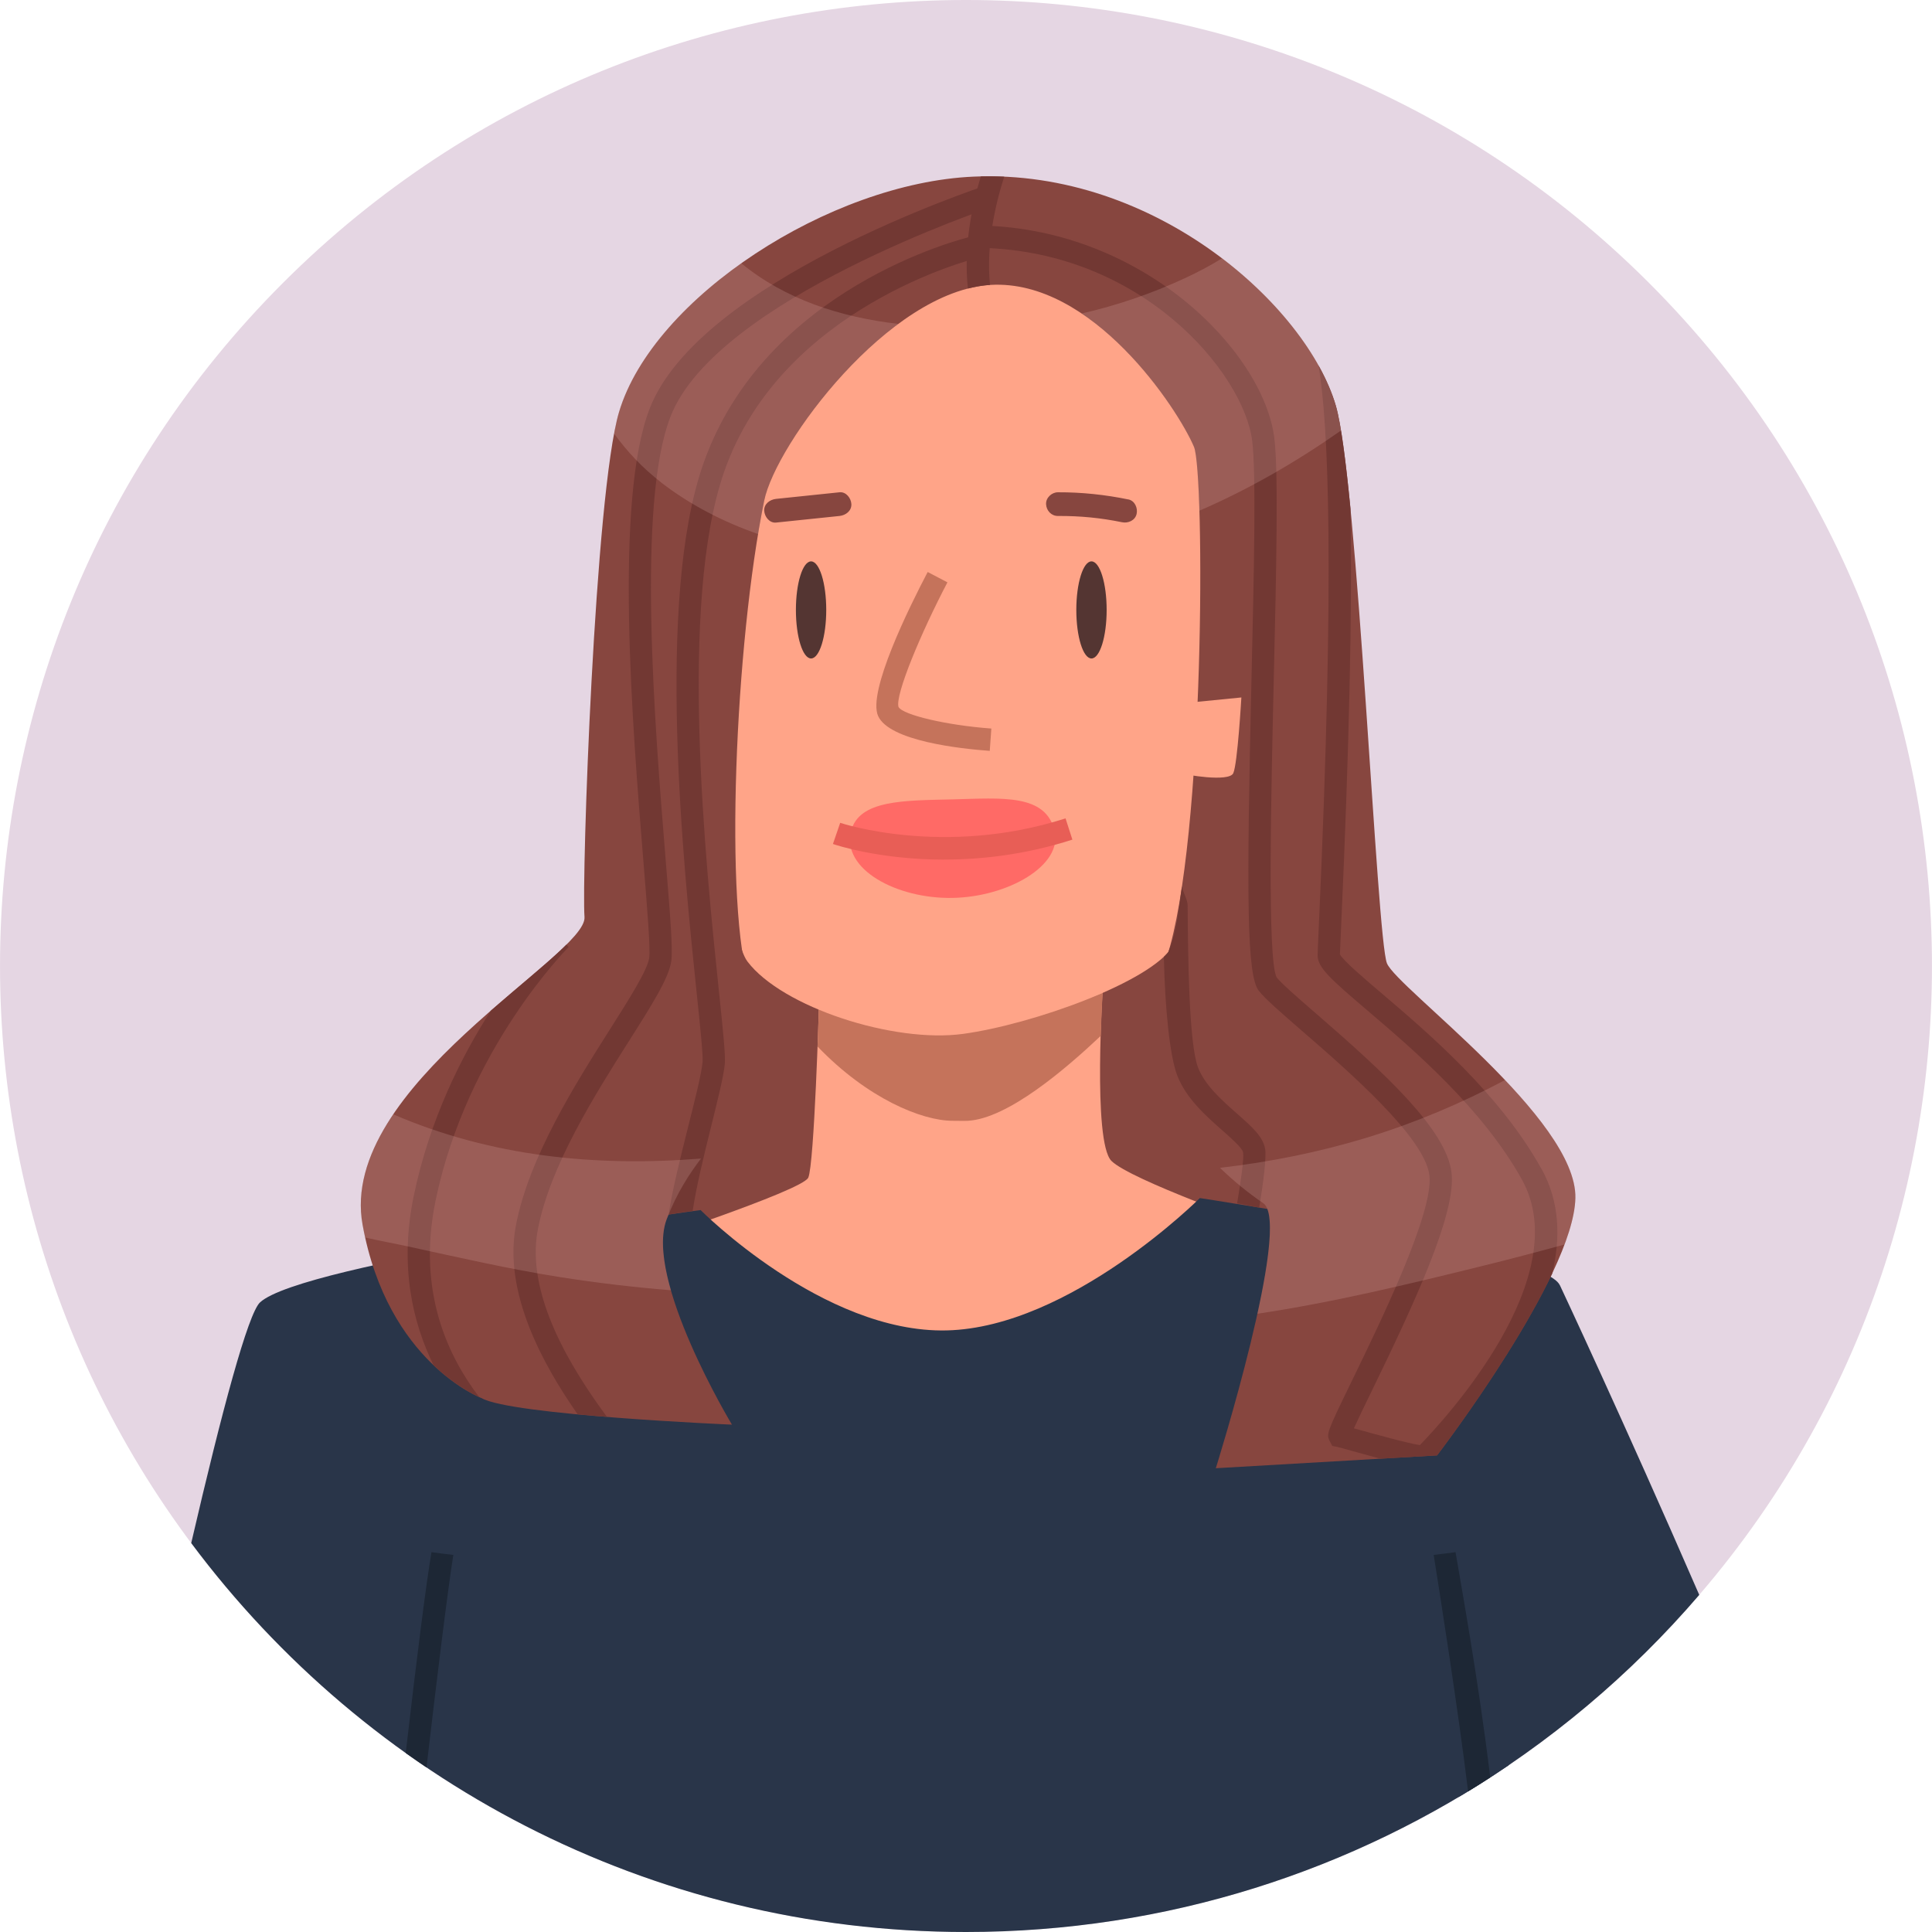
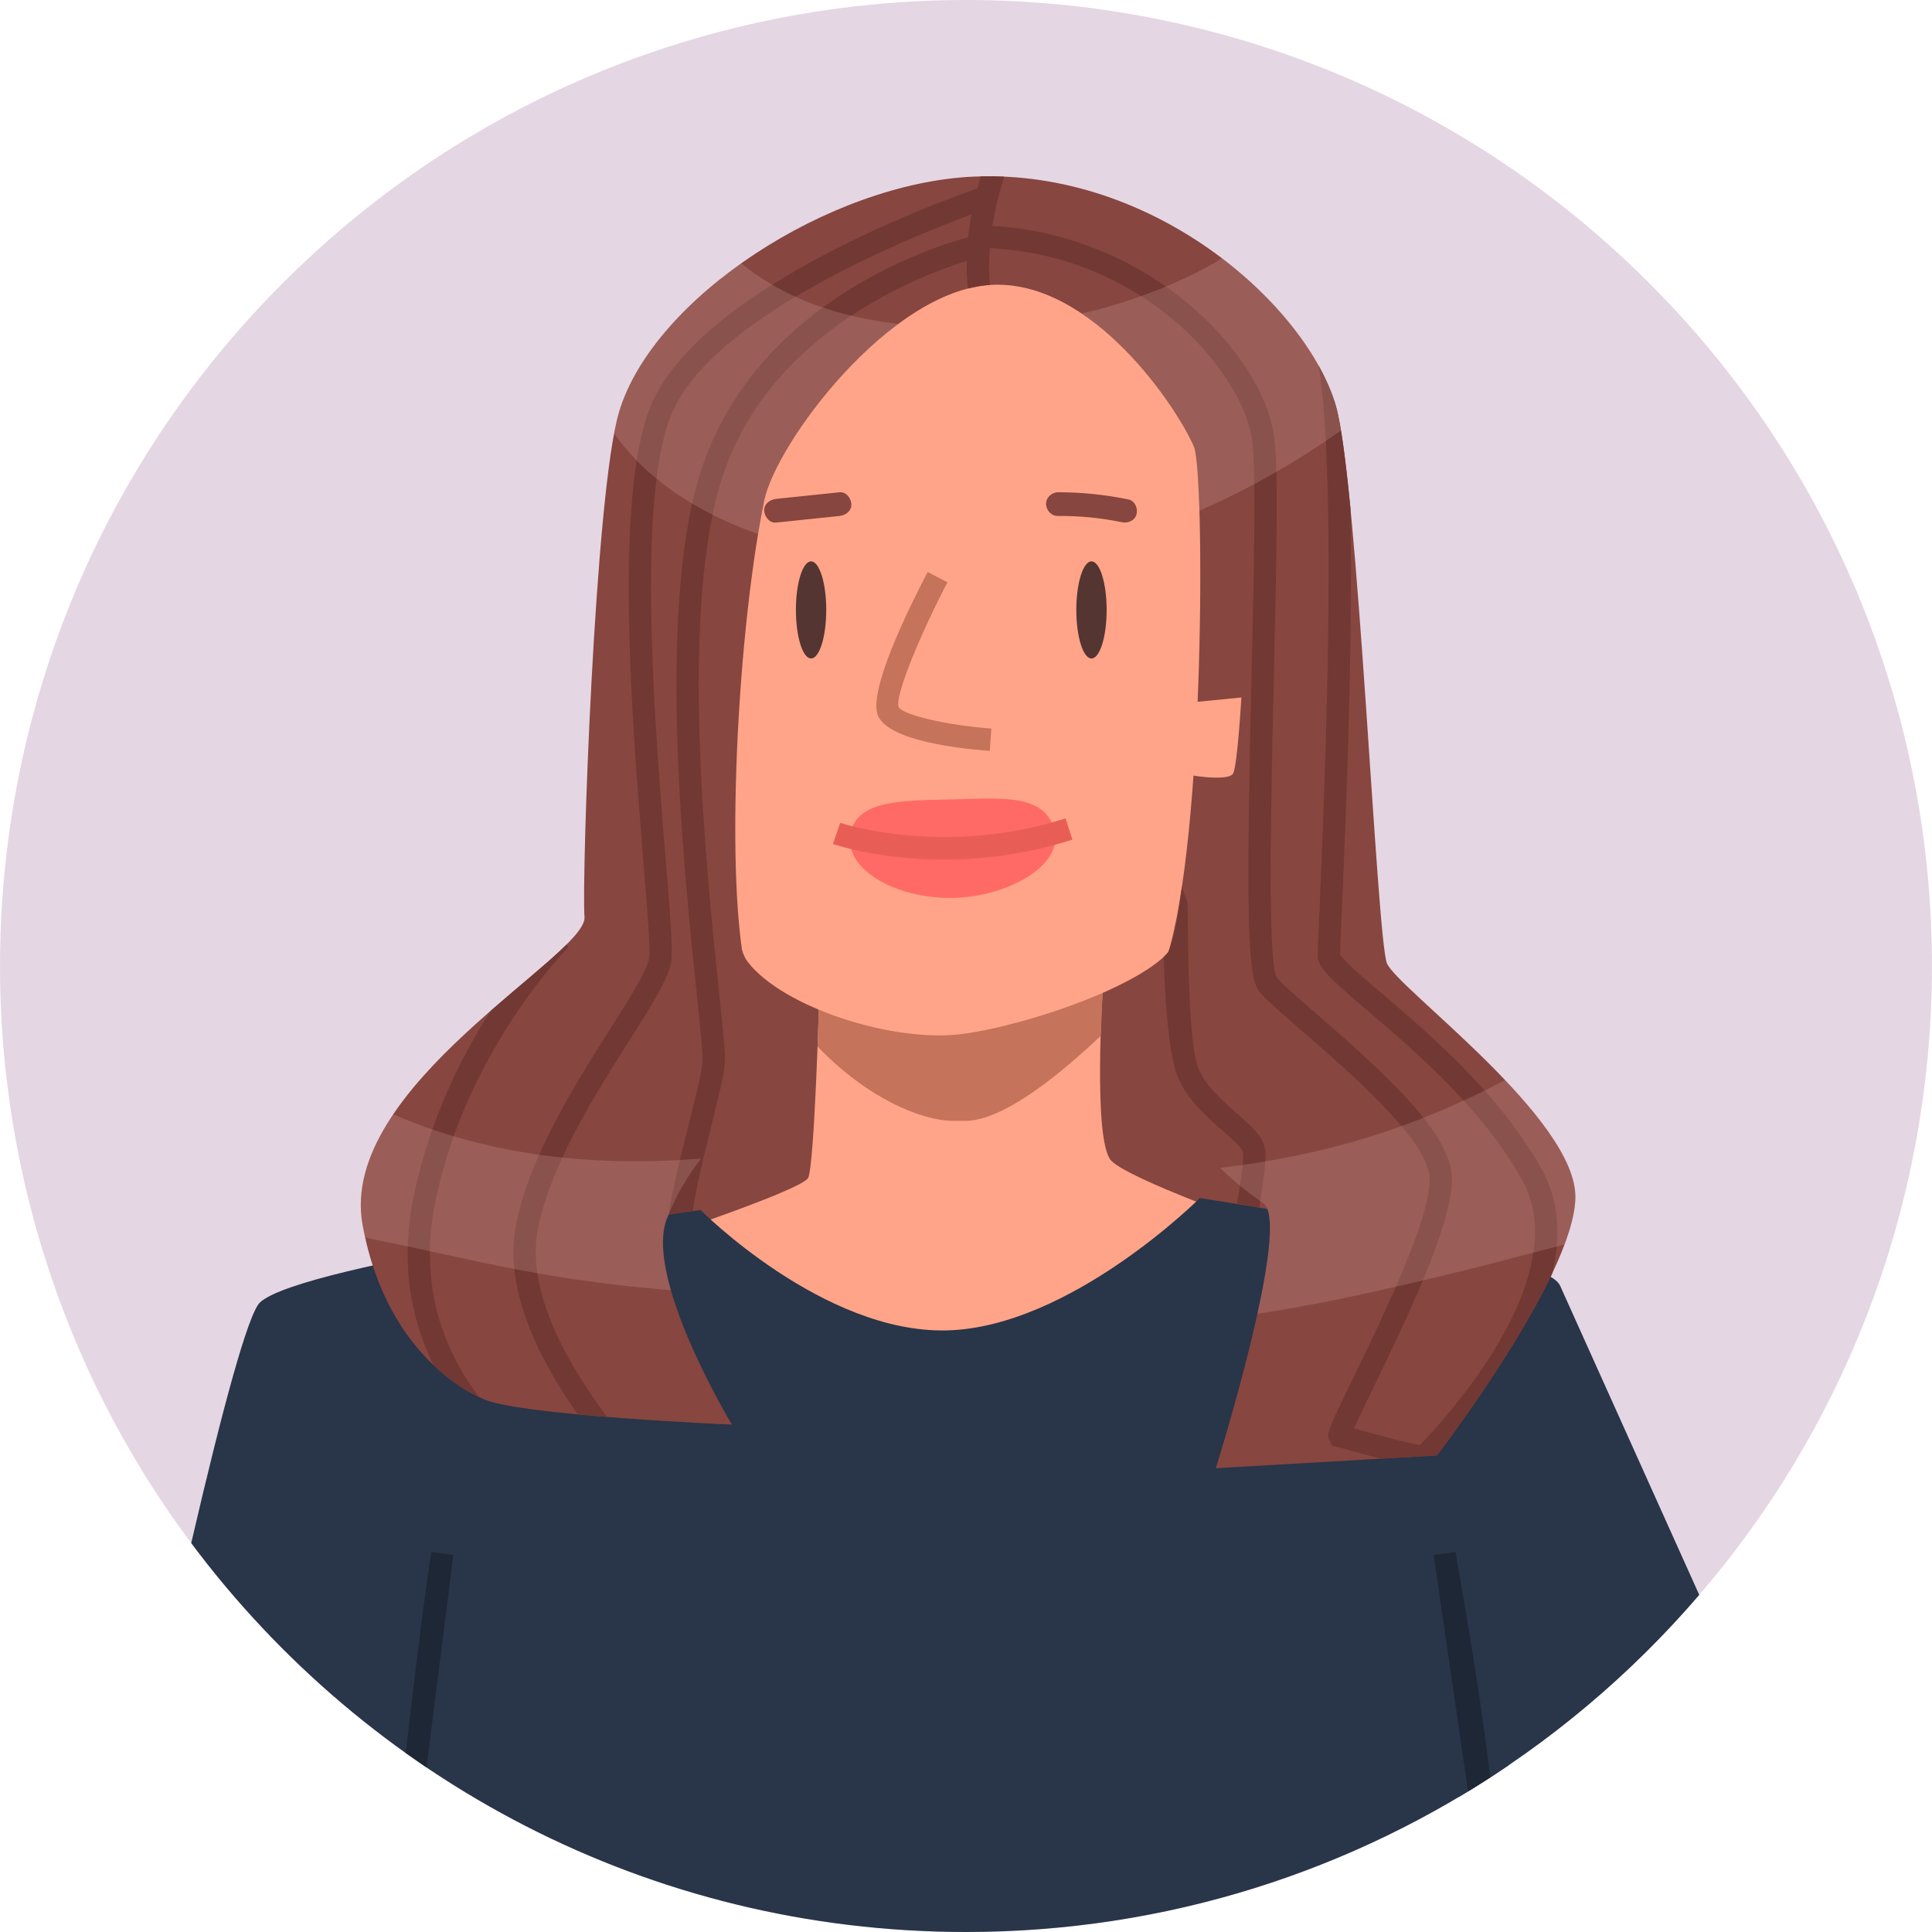
- <svg xmlns="http://www.w3.org/2000/svg" data-name="Layer 2" viewBox="0 0 412.71 412.71">
-   <g data-name="—ÎÓÈ_1">
-     <g data-name="M">
-       <circle cx="206.35" cy="206.35" r="206.35" transform="rotate(-45 206.351 206.346)" style="fill:#e5d6e3;stroke-width:0" />
-       <path d="M158.47 195.89c-1.01 3.93-30.83 75.53-30.83 75.53s92.06 39.7 92.4 37.34c.33-2.35 68.29-58.77 68.29-58.77s-13.12-62.28-15.81-62.62c-2.69-.34-114.04 8.52-114.04 8.52z" style="fill:#87463f;stroke-width:0" />
-       <path d="M174.96 214.01c0 .77-1.02 34.76-2.3 37.56-1.28 2.81-38 14.79-38 14.79s44.12 27.03 68.85 24.99c24.74-2.04 66.3-29.33 66.3-29.33s-28.31-9.95-32.39-14.03c-4.08-4.08-1.79-37.82-1.79-37.82L174.94 214z" style="fill:#ffa488;stroke-width:0" />
-       <path d="M206.8 239.42c8.52-.52 20.73-10.96 28.34-18.14.12-3.9.29-7.23.4-9.2-7.36 2.84-21.62 7.95-30.36 8.49-4.46.27-13.27-.58-30.23-5.95-.04 1.33-.14 4.72-.3 8.94 10.63 11.09 22.28 15.86 28.85 15.86.65 0 2.7.04 3.3 0z" style="fill:#c5735b;stroke-width:0" />
-       <path d="M152.52 96.22c-.25 1.19-.26 99.42 7.15 109.18 7.4 9.76 31.22 17.48 46.03 15.46 14.81-2.02 40.2-11.07 44.91-18.81 4.71-7.74 10.6-105.83 7.24-113.57-3.36-7.74-28.6-33.31-53.5-33.65s-49.8 31.63-51.82 41.39z" style="fill:#ffa488;stroke-width:0" />
-       <ellipse cx="173.26" cy="130.29" rx="3.24" ry="10.37" style="fill:#543532;stroke-width:0" />
-       <ellipse cx="233.16" cy="130.29" rx="3.24" ry="10.37" style="fill:#543532;stroke-width:0" />
-       <path d="M211.43 160.4c-6.37-.46-21.44-2.11-23.85-7.45-2.31-5.13 6.63-23.22 10.59-30.76l4.22 2.21c-5.67 10.81-11.22 24.09-10.45 26.62.92 1.71 10.38 3.93 19.83 4.61l-.34 4.76z" style="fill:#c5735b;stroke-width:0" />
-       <path d="m179.34 105.16-13.56 1.41c-1.31.14-2.6 1.07-2.53 2.53.06 1.25 1.12 2.68 2.53 2.53l13.56-1.41c1.31-.14 2.59-1.07 2.53-2.53-.06-1.25-1.12-2.68-2.53-2.53zM241.03 106.69c-4.95-1.02-9.99-1.55-15.04-1.53-1.32 0-2.59 1.16-2.53 2.53.06 1.37 1.11 2.54 2.53 2.53 4.84-.02 9.15.41 13.7 1.34 1.29.27 2.79-.37 3.11-1.77.29-1.26-.38-2.83-1.77-3.11z" style="fill:#87463f;stroke-width:0" />
-       <path d="M256.31 255.93s-27.64 27.63-54.06 28.27c-26.42.64-52.59-25.71-52.59-25.71s-85.12 11.4-94.11 19.72c-2.56 2.37-8.12 23.04-14.7 51.42 37.62 50.43 97.75 83.08 165.5 83.08 42.97 0 82.86-13.14 115.9-35.6 6.91-53.28 12.37-99.45 10.96-102.56-3.41-7.57-76.9-18.62-76.9-18.62z" style="fill:#293549;stroke-width:0" />
-       <path d="M86.66 374.46c1.47 1.05 2.95 2.08 4.45 3.09 2-17.23 4.49-37.63 5.73-45.39-1.56-.18-3.12-.37-4.67-.59-1.15 6.87-2.99 21.24-5.5 42.89z" style="fill:#1d2735;stroke-width:0" />
-       <path d="M311.58 383.89a207.232 207.232 0 0 0 51.41-43.19c-16.24-37.36-29.77-66.15-29.77-66.15l-21.64 109.34z" style="fill:#293549;stroke-width:0" />
-       <path d="M102.87 298.66s-20.08-7.53-25.42-37.05c-5.34-29.51 48.04-57.41 47.41-65.72s2.19-90.48 7.38-107.88c7.3-24.45 45.03-48.94 75.75-50.28 38.96-1.7 71.25 27.87 77.37 48.95 4.71 16.21 8.72 113.77 10.92 119.11s40.64 33.19 40.25 50.14-29.56 54.97-29.56 54.97l-47.25 2.74s16.43-52.37 10.12-56.63c-6.32-4.27-14.01-11.46-15-15.18-.34-1.27-12.75-15.48-5.64-37.19 8.29-25.34 8.15-103.78 5.86-109.18-3.47-8.19-21.72-35.87-43.45-34.6s-45.88 33.93-48.36 46.07c-6.2 30.32-8.67 87.17-3 104 5.72 16.97-3.89 25.7-4.28 27.26-1.24 4.96-8.59 9.51-13.53 22.2s13.92 43.94 13.92 43.94-47.24-2.01-53.49-5.67z" style="fill:#87463f;stroke-width:0" />
-       <path d="M329.26 249.66c-8.86-15.96-24.08-28.92-34.14-37.49-3.84-3.27-8.18-6.97-8.89-8.3.02-.81.13-3.13.27-6.2 1.73-38.17 2.39-67.74 1.98-89.05-.99-10.2-2.04-18.22-3.12-21.94-.8-2.75-2.06-5.65-3.7-8.61 2.1 12.33 3.53 43.31.08 119.38-.19 4.19-.27 6.07-.27 6.65 0 2.57 2.72 5.02 10.57 11.7 9.8 8.35 24.62 20.97 33.07 36.18 11.6 20.89-16.54 51.31-21.8 56.72-2.54-.37-10.08-2.47-13.09-3.31-.37-.1-.7-.19-1-.28.87-1.93 2.35-4.99 3.81-7.97 9.17-18.85 18.05-37.97 17.05-46.58-1.06-9.2-14.27-21.33-28.88-33.99-3.94-3.41-7.35-6.37-8.5-7.79-1.99-4.02-1.18-38.72-.59-64.08.52-22.5 1.02-43.75.11-51.11-2.29-18.52-28.45-45.43-64.21-45.43v4.77c35.7 0 57.7 26.85 59.48 41.24.87 7.02.38 28.1-.14 50.42-1.1 47.43-1.03 63.78 1.56 67.07 1.38 1.75 4.65 4.58 9.17 8.51 9.85 8.53 26.33 22.82 27.27 30.93.92 7.95-10.48 31.37-16.6 43.95-5.27 10.83-5.45 11.3-4.73 12.74l.57 1.08 1.14.23c.3.06 1.78.47 3.22.88 2.28.64 4.23 1.17 5.91 1.62l12.13-.7s16.15-21.06 24.58-38.82c1.83-7.6 1.64-15.36-2.28-22.41z" style="fill:#723833;stroke-width:0" />
-       <path d="M270.25 245.44c-.4-2.61-2.87-4.79-6-7.55-3.22-2.84-6.87-6.06-8.33-9.86-1.99-5.17-2.14-24.32-2.22-34.62-.01-1.38-1.2-3.14-1.21-4.1-.73 4.84-1.01 9.32-2.87 13.93-.13.32-1 1.15-1 1.15.24 11.02 1.27 21.23 2.86 25.35 1.88 4.89 6.17 8.68 9.62 11.72 1.82 1.6 4.31 3.8 4.45 4.7.2 1.28-.4 5.73-1.29 10.94 1.59.12 3.14.67 4.73.85.87-5.2 1.56-10.61 1.27-12.52z" style="fill:#723833;stroke-width:0" />
-       <path d="M181.8 177.54c1.7-6.68 11.24-6.53 21.71-6.78s19.89-1.28 21.78 6.78c1.73 7.38-10.03 14.05-21.78 14.27-11.9.23-23.79-6.09-21.71-14.27z" style="fill:#ff6a66;stroke-width:0" />
-       <path d="M201.69 183.63c-13.8 0-23.16-3.13-23.76-3.34l1.55-4.51-.77 2.25.77-2.26c.22.08 22.2 7.38 48.14-.95l1.46 4.54c-10.04 3.23-19.45 4.26-27.38 4.26z" style="fill:#e85e56;stroke-width:0" />
-       <path d="M252.35 165.17c.61.3 10.19 1.98 11.1 0 .91-1.98 1.73-16.18 1.73-16.18l-12.84 1.27v14.91z" style="fill:#ffa488;stroke-width:0" />
-       <path d="M209.51 37.7c-1.93 6.37-3.69 15.11-2.75 23.94 1.58-.4 3.15-.68 4.72-.78-.84-8.57 1.13-17.18 3.04-23.12-1.65-.07-3.32-.08-5-.05z" style="fill:#723833;stroke-width:0" />
-       <path d="M207.43 50.54c-1.79.43-44.08 10.92-57.23 48.65-10.12 29.06-4.22 85.62-1.39 112.8.75 7.18 1.4 13.39 1.27 14.88-.44 5.09-5.75 22.52-7.25 32.57 1.62-.21 3.5-.63 5.13-.72 1.51-10.17 6.43-26.35 6.87-31.44.16-1.86-.3-6.43-1.28-15.78-2.8-26.84-8.62-82.68 1.15-110.74 12.27-35.24 53.42-45.48 53.83-45.58l-1.11-4.64z" style="fill:#723833;stroke-width:0" />
-       <path d="M210.86 39.54c-2.5.83-61.42 20.52-72.04 47.64-7.67 19.6-3.73 68-1.37 96.92.81 9.95 1.51 18.54 1.23 20.53-.38 2.63-4.27 8.77-8.39 15.27-7.31 11.54-17.33 27.34-20.09 41.91-2.73 14.37 5.86 29.8 13.2 40.32 2.06.19 4.16.37 6.26.54-7.23-9.8-17.46-25.86-14.78-39.97 2.6-13.68 12.33-29.04 19.44-40.25 4.97-7.84 8.56-13.51 9.08-17.15.34-2.41-.17-9.06-1.2-21.59-2.32-28.51-6.22-76.22 1.06-94.79 9.81-25.04 68.5-44.65 69.09-44.85l-1.49-4.53z" style="fill:#723833;stroke-width:0" />
-       <path d="M102.37 298.45c-6.29-8.27-13.44-22.12-9.31-42.04 6.72-32.37 28.21-53.89 28.42-54.11l-.49-.5c-3.73 3.71-9.73 8.5-16.12 14.08-6.26 9.72-13.09 23.24-16.48 39.56-3.15 15.18-.16 27.25 4.22 36.19 4.44 4.22 8.4 6.21 9.76 6.82z" style="fill:#723833;stroke-width:0" />
-       <g style="opacity:.17">
-         <path d="M141.21 103.05c6.22 4.81 13.25 8.41 20.72 11.03.42-2.52.86-4.92 1.32-7.17 1.73-8.46 14-26.9 28.64-37.72-12.34-1.42-24.18-5.25-33.54-12.95-12.77 9.05-22.72 20.41-26.11 31.76-.37 1.23-.72 2.79-1.06 4.61 2.78 3.88 6.13 7.4 10.04 10.43zM78 264.35c3.15.72 6.3 1.29 9.2 1.92 10.77 2.34 21.46 4.81 32.36 6.53 7.89 1.24 15.81 2.18 23.76 2.82-1.68-5.86-2.37-11.4-.88-15.24 2.2-5.67 4.89-9.71 7.3-12.89-22.44 1.8-44.83-.42-65.74-9.45-5.05 7.49-8.02 15.47-6.55 23.57.17.94.35 1.85.55 2.74zM255.05 95.45c.52 1.23.93 6.29 1.16 13.64 10.6-4.58 20.69-10.41 30.25-17.12-.36-2.22-.73-4.02-1.1-5.3-2.9-10-11.71-21.91-24.31-31.49-2.58 1.61-5.28 3.02-7.98 4.27a111.6 111.6 0 0 1-22 7.52c12.45 8.37 21.62 22.91 23.98 28.47zM268.6 280.64c16.16-2.42 32.18-6.29 47.9-10.17 5.92-1.46 11.83-3.01 17.71-4.62 1.39-3.71 2.25-7.1 2.32-9.92.17-7.28-6.82-16.56-15.03-25.21-9.35 4.98-19.15 9.12-29.39 12.26-10.29 3.15-20.84 5.26-31.5 6.49 2.79 2.71 6.16 5.47 9.23 7.54 2.67 1.81 1.27 12.22-1.23 23.64z" style="fill:#ffd2cf;stroke-width:0" />
-       </g>
-       <path d="M310.93 331.57c-1.55.22-3.11.4-4.67.59 1.19 7.47 5.26 33.23 7.35 50.52 1.59-.97 3.17-1.97 4.73-2.98-2.52-20.88-6.3-41.5-7.41-48.13z" style="fill:#1d2735;stroke-width:0" />
-     </g>
+ <svg xmlns="http://www.w3.org/2000/svg" viewBox="0 0 412.71 412.71">
+   <circle cx="206.35" cy="206.35" r="206.35" transform="rotate(315 206.351 206.346)" fill="#e5d6e3" />
+   <path d="M158.47 195.89c-1.01 3.93-30.83 75.53-30.83 75.53s92.06 39.7 92.4 37.34c.33-2.35 68.29-58.77 68.29-58.77s-13.12-62.28-15.81-62.62-114.04 8.52-114.04 8.52z" fill="#87463f" />
+   <path d="M174.96 214.01c0 .77-1.02 34.76-2.3 37.56-1.28 2.81-38 14.79-38 14.79s44.12 27.03 68.85 24.99c24.74-2.04 66.3-29.33 66.3-29.33s-28.31-9.95-32.39-14.03-1.79-37.82-1.79-37.82L174.94 214z" fill="#ffa488" />
+   <path d="M206.8 239.42c8.52-.52 20.73-10.96 28.34-18.14l.4-9.2c-7.36 2.84-21.62 7.95-30.36 8.49-4.46.27-13.27-.58-30.23-5.95l-.3 8.94c10.63 11.09 22.28 15.86 28.85 15.86.65 0 2.7.04 3.3 0z" fill="#c5735b" />
+   <path d="M152.52 96.22c-.25 1.19-.26 99.42 7.15 109.18 7.4 9.76 31.22 17.48 46.03 15.46s40.2-11.07 44.91-18.81 10.6-105.83 7.24-113.57-28.6-33.31-53.5-33.65-49.8 31.63-51.82 41.39z" fill="#ffa488" />
+   <g fill="#543532">
+     <ellipse cx="173.26" cy="130.29" rx="3.24" ry="10.37" />
+     <ellipse cx="233.16" cy="130.29" rx="3.24" ry="10.37" />
  </g>
+   <path d="M211.43 160.4c-6.37-.46-21.44-2.11-23.85-7.45-2.31-5.13 6.63-23.22 10.59-30.76l4.22 2.21c-5.67 10.81-11.22 24.09-10.45 26.62.92 1.71 10.38 3.93 19.83 4.61l-.34 4.76z" fill="#c5735b" />
+   <path d="M179.34 105.16l-13.56 1.41c-1.31.14-2.6 1.07-2.53 2.53.06 1.25 1.12 2.68 2.53 2.53l13.56-1.41c1.31-.14 2.59-1.07 2.53-2.53-.06-1.25-1.12-2.68-2.53-2.53zm61.69 1.53c-4.95-1.02-9.99-1.55-15.04-1.53-1.32 0-2.59 1.16-2.53 2.53s1.11 2.54 2.53 2.53a65.04 65.04 0 0 1 13.7 1.34c1.29.27 2.79-.37 3.11-1.77.29-1.26-.38-2.83-1.77-3.11z" fill="#87463f" />
+   <path d="M256.31 255.93s-27.64 27.63-54.06 28.27-52.59-25.71-52.59-25.71-85.12 11.4-94.11 19.72c-2.56 2.37-8.12 23.04-14.7 51.42 37.62 50.43 97.75 83.08 165.5 83.08 42.97 0 82.86-13.14 115.9-35.6 6.91-53.28 12.37-99.45 10.96-102.56-3.41-7.57-76.9-18.62-76.9-18.62z" fill="#293549" />
+   <path d="M86.66 374.46l4.45 3.09 5.73-45.39-4.67-.59c-1.15 6.87-2.99 21.24-5.5 42.89z" fill="#1d2735" />
+   <path d="M311.58 383.89a207.232 207.232 0 0 0 51.41-43.19l-29.77-66.15-21.64 109.34z" fill="#293549" />
+   <path d="M102.87 298.66s-20.08-7.53-25.42-37.05c-5.34-29.51 48.04-57.41 47.41-65.72s2.19-90.48 7.38-107.88c7.3-24.45 45.03-48.94 75.75-50.28 38.96-1.7 71.25 27.87 77.37 48.95 4.71 16.21 8.72 113.77 10.92 119.11s40.64 33.19 40.25 50.14-29.56 54.97-29.56 54.97l-47.25 2.74s16.43-52.37 10.12-56.63c-6.32-4.27-14.01-11.46-15-15.18-.34-1.27-12.75-15.48-5.64-37.19 8.29-25.34 8.15-103.78 5.86-109.18-3.47-8.19-21.72-35.87-43.45-34.6s-45.88 33.93-48.36 46.07c-6.2 30.32-8.67 87.17-3 104 5.72 16.97-3.89 25.7-4.28 27.26-1.24 4.96-8.59 9.51-13.53 22.2s13.92 43.94 13.92 43.94-47.24-2.01-53.49-5.67z" fill="#87463f" />
+   <path d="M329.26 249.66c-8.86-15.96-24.08-28.92-34.14-37.49-3.84-3.27-8.18-6.97-8.89-8.3.02-.81.13-3.13.27-6.2 1.73-38.17 2.39-67.74 1.98-89.05-.99-10.2-2.04-18.22-3.12-21.94-.8-2.75-2.06-5.65-3.7-8.61 2.1 12.33 3.53 43.31.08 119.38l-.27 6.65c0 2.57 2.72 5.02 10.57 11.7 9.8 8.35 24.62 20.97 33.07 36.18 11.6 20.89-16.54 51.31-21.8 56.72-2.54-.37-10.08-2.47-13.09-3.31l-1-.28c.87-1.93 2.35-4.99 3.81-7.97 9.17-18.85 18.05-37.97 17.05-46.58-1.06-9.2-14.27-21.33-28.88-33.99-3.94-3.41-7.35-6.37-8.5-7.79-1.99-4.02-1.18-38.72-.59-64.08.52-22.5 1.02-43.75.11-51.11-2.29-18.52-28.45-45.43-64.21-45.43v4.77c35.7 0 57.7 26.85 59.48 41.24.87 7.02.38 28.1-.14 50.42-1.1 47.43-1.03 63.78 1.56 67.07 1.38 1.75 4.65 4.58 9.17 8.51 9.85 8.53 26.33 22.82 27.27 30.93.92 7.95-10.48 31.37-16.6 43.95-5.27 10.83-5.45 11.3-4.73 12.74l.57 1.08 1.14.23c.3.06 1.78.47 3.22.88l5.91 1.62 12.13-.7s16.15-21.06 24.58-38.82c1.83-7.6 1.64-15.36-2.28-22.41zm-59.01-4.22c-.4-2.61-2.87-4.79-6-7.55-3.22-2.84-6.87-6.06-8.33-9.86-1.99-5.17-2.14-24.32-2.22-34.62-.01-1.38-1.2-3.14-1.21-4.1-.73 4.84-1.01 9.32-2.87 13.93-.13.32-1 1.15-1 1.15.24 11.02 1.27 21.23 2.86 25.35 1.88 4.89 6.17 8.68 9.62 11.72 1.82 1.6 4.31 3.8 4.45 4.7.2 1.28-.4 5.73-1.29 10.94 1.59.12 3.14.67 4.73.85.87-5.2 1.56-10.61 1.27-12.52z" fill="#723833" />
+   <path d="M181.8 177.54c1.7-6.68 11.24-6.53 21.71-6.78s19.89-1.28 21.78 6.78c1.73 7.38-10.03 14.05-21.78 14.27-11.9.23-23.79-6.09-21.71-14.27z" fill="#ff6a66" />
+   <path d="M201.69 183.63c-13.8 0-23.16-3.13-23.76-3.34l1.55-4.51-.77 2.25.77-2.26c.22.08 22.2 7.38 48.14-.95l1.46 4.54c-10.04 3.23-19.45 4.26-27.38 4.26z" fill="#e85e56" />
+   <path d="M252.35 165.17c.61.3 10.19 1.98 11.1 0s1.73-16.18 1.73-16.18l-12.84 1.27v14.91z" fill="#ffa488" />
+   <g fill="#723833">
+     <path d="M209.51 37.7c-1.93 6.37-3.69 15.11-2.75 23.94 1.58-.4 3.15-.68 4.72-.78-.84-8.57 1.13-17.18 3.04-23.12-1.65-.07-3.32-.08-5-.05z" />
+     <path d="M207.43 50.54c-1.79.43-44.08 10.92-57.23 48.65-10.12 29.06-4.22 85.62-1.39 112.8.75 7.18 1.4 13.39 1.27 14.88-.44 5.09-5.75 22.52-7.25 32.57 1.62-.21 3.5-.63 5.13-.72 1.51-10.17 6.43-26.35 6.87-31.44.16-1.86-.3-6.43-1.28-15.78-2.8-26.84-8.62-82.68 1.15-110.74 12.27-35.24 53.42-45.48 53.83-45.58l-1.11-4.64zm3.43-11c-2.5.83-61.42 20.52-72.04 47.64-7.67 19.6-3.73 68-1.37 96.92.81 9.95 1.51 18.54 1.23 20.53-.38 2.63-4.27 8.77-8.39 15.27-7.31 11.54-17.33 27.34-20.09 41.91-2.73 14.37 5.86 29.8 13.2 40.32l6.26.54c-7.23-9.8-17.46-25.86-14.78-39.97 2.6-13.68 12.33-29.04 19.44-40.25 4.97-7.84 8.56-13.51 9.08-17.15.34-2.41-.17-9.06-1.2-21.59-2.32-28.51-6.22-76.22 1.06-94.79 9.81-25.04 68.5-44.65 69.09-44.85l-1.49-4.53zM102.37 298.45c-6.29-8.27-13.44-22.12-9.31-42.04 6.72-32.37 28.21-53.89 28.42-54.11l-.49-.5c-3.73 3.71-9.73 8.5-16.12 14.08-6.26 9.72-13.09 23.24-16.48 39.56-3.15 15.18-.16 27.25 4.22 36.19 4.44 4.22 8.4 6.21 9.76 6.82z" />
+   </g>
+   <g opacity=".17">
+     <path d="M141.21 103.05c6.22 4.81 13.25 8.41 20.72 11.03.42-2.52.86-4.92 1.32-7.17 1.73-8.46 14-26.9 28.64-37.72-12.34-1.42-24.18-5.25-33.54-12.95-12.77 9.05-22.72 20.41-26.11 31.76-.37 1.23-.72 2.79-1.06 4.61 2.78 3.88 6.13 7.4 10.04 10.43zM78 264.35c3.15.72 6.3 1.29 9.2 1.92 10.77 2.34 21.46 4.81 32.36 6.53a316.64 316.64 0 0 0 23.76 2.82c-1.68-5.86-2.37-11.4-.88-15.24 2.2-5.67 4.89-9.71 7.3-12.89-22.44 1.8-44.83-.42-65.74-9.45-5.05 7.49-8.02 15.47-6.55 23.57a66.32 66.32 0 0 0 .55 2.74zm177.05-168.9c.52 1.23.93 6.29 1.16 13.64 10.6-4.58 20.69-10.41 30.25-17.12-.36-2.22-.73-4.02-1.1-5.3-2.9-10-11.71-21.91-24.31-31.49-2.58 1.61-5.28 3.02-7.98 4.27a111.6 111.6 0 0 1-22 7.52c12.45 8.37 21.62 22.91 23.98 28.47zm13.55 185.19c16.16-2.42 32.18-6.29 47.9-10.17l17.71-4.62c1.39-3.71 2.25-7.1 2.32-9.92.17-7.28-6.82-16.56-15.03-25.21-9.35 4.98-19.15 9.12-29.39 12.26-10.29 3.15-20.84 5.26-31.5 6.49 2.79 2.71 6.16 5.47 9.23 7.54 2.67 1.81 1.27 12.22-1.23 23.64z" fill="#ffd2cf" />
+   </g>
+   <path d="M310.93 331.57l-4.67.59 7.35 50.52 4.73-2.98c-2.52-20.88-6.3-41.5-7.41-48.13z" fill="#1d2735" />
</svg>
